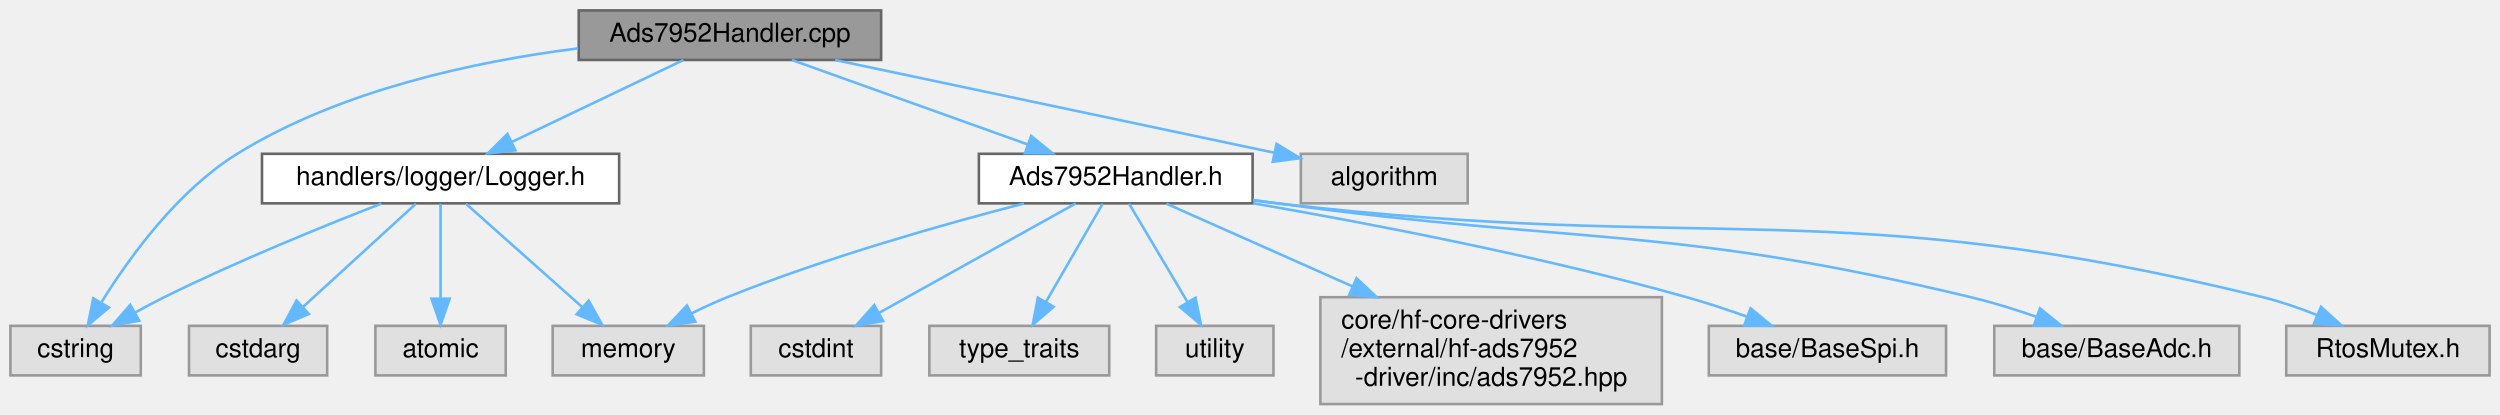
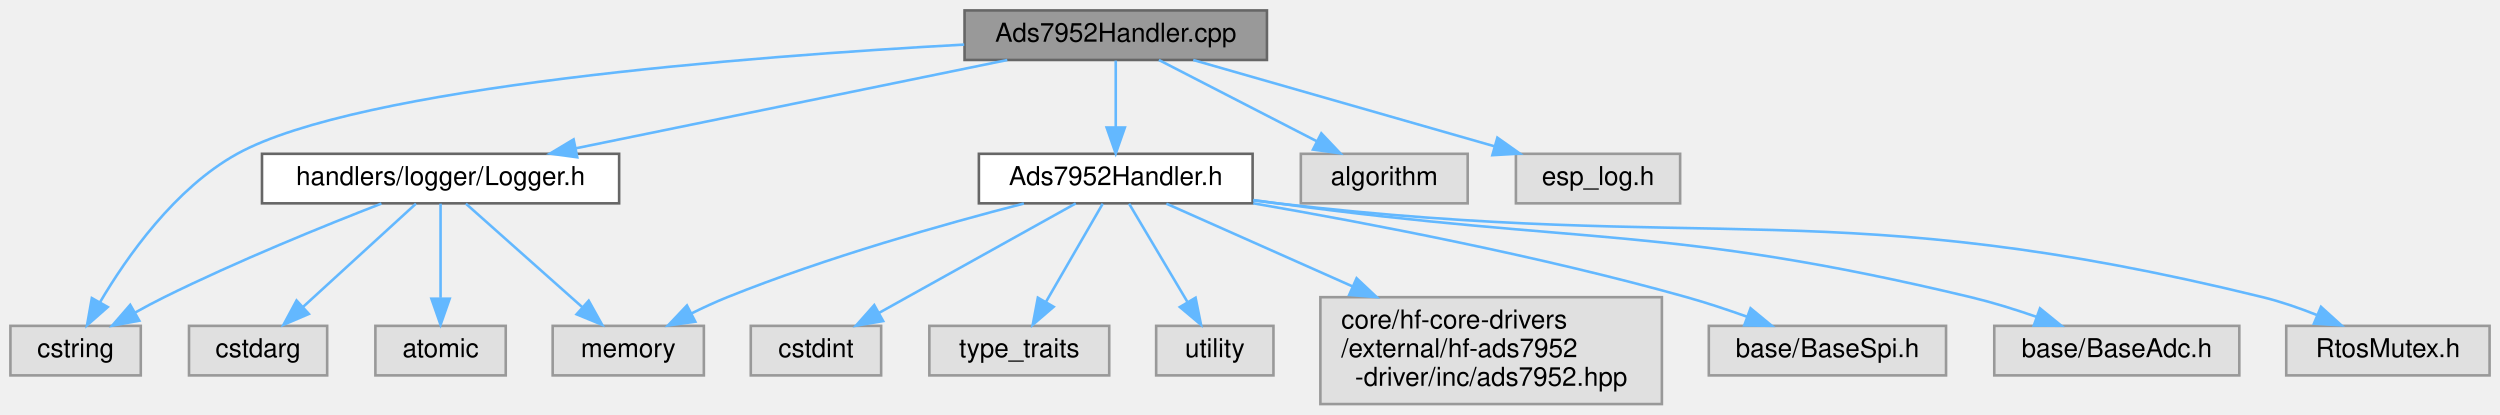
<svg xmlns="http://www.w3.org/2000/svg" xmlns:xlink="http://www.w3.org/1999/xlink" width="959pt" height="159pt" viewBox="0.00 0.00 959.00 159.00">
  <g id="graph0" class="graph" transform="scale(1 1) rotate(0) translate(4 155)">
    <g id="Node000001" class="node">
      <g id="a_Node000001">
        <a xlink:title="Implementation of the ADS7952 12-channel SAR ADC handler.">
-           <polygon fill="#999999" stroke="#666666" points="334,-151 218,-151 218,-132 334,-132 334,-151" />
-           <text text-anchor="middle" x="276" y="-139" font-family="Helvetica,sans-Serif" font-size="10.00">Ads7952Handler.cpp</text>
+           <polygon fill="#999999" stroke="#666666" points="482,-151 366,-151 366,-132 482,-132 482,-151" />
+           <text text-anchor="middle" x="424" y="-139" font-family="Helvetica,sans-Serif" font-size="10.00">Ads7952Handler.cpp</text>
        </a>
      </g>
    </g>
    <g id="Node000002" class="node">
      <g id="a_Node000002">
        <a xlink:href="Ads7952Handler_8h.html" target="_top" xlink:title="Unified handler for ADS7952 12-channel 12-bit SAR ADC with SPI integration.">
          <polygon fill="white" stroke="#666666" points="476.5,-96 371.5,-96 371.5,-77 476.5,-77 476.5,-96" />
          <text text-anchor="middle" x="424" y="-84" font-family="Helvetica,sans-Serif" font-size="10.00">Ads7952Handler.h</text>
        </a>
      </g>
    </g>
    <g id="edge1_Node000001_Node000002" class="edge">
      <g id="a_edge1_Node000001_Node000002">
        <a xlink:title=" ">
-           <path fill="none" stroke="#63b8ff" d="M299.78,-131.98C324.23,-123.23 362.53,-109.51 390.15,-99.62" />
-           <polygon fill="#63b8ff" stroke="#63b8ff" points="391.55,-102.84 399.79,-96.17 389.19,-96.25 391.55,-102.84" />
+           <path fill="none" stroke="#63b8ff" d="M424,-131.75C424,-124.8 424,-114.85 424,-106.13" />
+           <polygon fill="#63b8ff" stroke="#63b8ff" points="427.5,-106.09 424,-96.09 420.5,-106.09 427.5,-106.09" />
        </a>
      </g>
    </g>
    <g id="Node000011" class="node">
      <g id="a_Node000011">
        <a xlink:title=" ">
          <polygon fill="#e0e0e0" stroke="#999999" points="50,-30 0,-30 0,-11 50,-11 50,-30" />
          <text text-anchor="middle" x="25" y="-18" font-family="Helvetica,sans-Serif" font-size="10.00">cstring</text>
        </a>
      </g>
    </g>
    <g id="edge10_Node000001_Node000011" class="edge">
      <g id="a_edge10_Node000001_Node000011">
        <a xlink:title=" ">
-           <path fill="none" stroke="#63b8ff" d="M217.77,-136.45C178.39,-131.49 126.56,-120.47 87,-96 64.15,-81.87 45.69,-56.38 35.02,-39.21" />
-           <polygon fill="#63b8ff" stroke="#63b8ff" points="37.79,-37.01 29.68,-30.2 31.77,-40.58 37.79,-37.01" />
+           <path fill="none" stroke="#63b8ff" d="M365.87,-137.9C282.46,-133.33 133.7,-121.76 87,-96 63.13,-82.84 44.64,-56.5 34.28,-38.93" />
+           <polygon fill="#63b8ff" stroke="#63b8ff" points="37.33,-37.22 29.38,-30.22 31.23,-40.65 37.33,-37.22" />
        </a>
      </g>
    </g>
    <g id="Node000012" class="node">
      <g id="a_Node000012">
        <a xlink:title=" ">
          <polygon fill="#e0e0e0" stroke="#999999" points="559,-96 495,-96 495,-77 559,-77 559,-96" />
          <text text-anchor="middle" x="527" y="-84" font-family="Helvetica,sans-Serif" font-size="10.00">algorithm</text>
        </a>
      </g>
    </g>
    <g id="edge11_Node000001_Node000012" class="edge">
      <g id="a_edge11_Node000001_Node000012">
        <a xlink:title=" ">
-           <path fill="none" stroke="#63b8ff" d="M316.33,-131.98C362.55,-122.23 437.95,-106.3 484.9,-96.39" />
-           <polygon fill="#63b8ff" stroke="#63b8ff" points="485.69,-99.8 494.75,-94.31 484.24,-92.95 485.69,-99.8" />
+           <path fill="none" stroke="#63b8ff" d="M440.55,-131.98C456.89,-123.57 482.13,-110.59 501.13,-100.81" />
+           <polygon fill="#63b8ff" stroke="#63b8ff" points="502.86,-103.86 510.15,-96.17 499.66,-97.63 502.86,-103.86" />
        </a>
      </g>
    </g>
    <g id="Node000013" class="node">
      <g id="a_Node000013">
        <a xlink:href="Logger_8h.html" target="_top" xlink:title="Advanced logging system with formatting capabilities.">
          <polygon fill="white" stroke="#666666" points="233.5,-96 96.5,-96 96.5,-77 233.5,-77 233.5,-96" />
          <text text-anchor="middle" x="165" y="-84" font-family="Helvetica,sans-Serif" font-size="10.00">handlers/logger/Logger.h</text>
        </a>
      </g>
    </g>
    <g id="edge12_Node000001_Node000013" class="edge">
      <g id="a_edge12_Node000001_Node000013">
        <a xlink:title=" ">
-           <path fill="none" stroke="#63b8ff" d="M258.17,-131.98C240.39,-123.5 212.85,-110.35 192.32,-100.54" />
-           <polygon fill="#63b8ff" stroke="#63b8ff" points="193.69,-97.32 183.16,-96.17 190.67,-103.64 193.69,-97.32" />
+           <path fill="none" stroke="#63b8ff" d="M382.39,-131.98C337.4,-122.78 265.61,-108.09 216.95,-98.13" />
+           <polygon fill="#63b8ff" stroke="#63b8ff" points="217.44,-94.66 206.94,-96.08 216.03,-101.52 217.44,-94.66" />
+         </a>
+       </g>
+     </g>
+     <g id="Node000016" class="node">
+       <g id="a_Node000016">
+         <a xlink:title=" ">
+           <polygon fill="#e0e0e0" stroke="#999999" points="640.5,-96 577.5,-96 577.5,-77 640.5,-77 640.5,-96" />
+           <text text-anchor="middle" x="609" y="-84" font-family="Helvetica,sans-Serif" font-size="10.00">esp_log.h</text>
+         </a>
+       </g>
+     </g>
+     <g id="edge17_Node000001_Node000016" class="edge">
+       <g id="a_edge17_Node000001_Node000016">
+         <a xlink:title=" ">
+           <path fill="none" stroke="#63b8ff" d="M453.72,-131.98C485.05,-123.01 534.57,-108.82 569.24,-98.89" />
+           <polygon fill="#63b8ff" stroke="#63b8ff" points="570.39,-102.2 579.04,-96.08 568.47,-95.47 570.39,-102.2" />
        </a>
      </g>
    </g>
    <g id="Node000003" class="node">
      <g id="a_Node000003">
        <a xlink:title=" ">
          <polygon fill="#e0e0e0" stroke="#999999" points="334,-30 284,-30 284,-11 334,-11 334,-30" />
          <text text-anchor="middle" x="309" y="-18" font-family="Helvetica,sans-Serif" font-size="10.00">cstdint</text>
        </a>
      </g>
    </g>
    <g id="edge2_Node000002_Node000003" class="edge">
      <g id="a_edge2_Node000002_Node000003">
        <a xlink:title=" ">
          <path fill="none" stroke="#63b8ff" d="M408.66,-76.97C392.56,-68.02 366.5,-53.52 344,-41 340.48,-39.04 336.75,-36.97 333.1,-34.93" />
          <polygon fill="#63b8ff" stroke="#63b8ff" points="334.77,-31.85 324.33,-30.05 331.36,-37.97 334.77,-31.85" />
        </a>
      </g>
    </g>
    <g id="Node000004" class="node">
      <g id="a_Node000004">
        <a xlink:title=" ">
          <polygon fill="#e0e0e0" stroke="#999999" points="266,-30 208,-30 208,-11 266,-11 266,-30" />
          <text text-anchor="middle" x="237" y="-18" font-family="Helvetica,sans-Serif" font-size="10.00">memory</text>
        </a>
      </g>
    </g>
    <g id="edge3_Node000002_Node000004" class="edge">
      <g id="a_edge3_Node000002_Node000004">
        <a xlink:title=" ">
          <path fill="none" stroke="#63b8ff" d="M388.76,-76.93C358.17,-69.04 312.95,-56.25 275,-41 270.42,-39.16 265.66,-36.96 261.12,-34.71" />
          <polygon fill="#63b8ff" stroke="#63b8ff" points="262.72,-31.6 252.23,-30.13 259.51,-37.82 262.72,-31.6" />
        </a>
      </g>
    </g>
    <g id="Node000005" class="node">
      <g id="a_Node000005">
        <a xlink:title=" ">
          <polygon fill="#e0e0e0" stroke="#999999" points="421.5,-30 352.5,-30 352.5,-11 421.5,-11 421.5,-30" />
          <text text-anchor="middle" x="387" y="-18" font-family="Helvetica,sans-Serif" font-size="10.00">type_traits</text>
        </a>
      </g>
    </g>
    <g id="edge4_Node000002_Node000005" class="edge">
      <g id="a_edge4_Node000002_Node000005">
        <a xlink:title=" ">
          <path fill="none" stroke="#63b8ff" d="M419.01,-76.87C413.47,-67.28 404.37,-51.55 397.29,-39.3" />
          <polygon fill="#63b8ff" stroke="#63b8ff" points="400.18,-37.31 392.15,-30.41 394.12,-40.81 400.18,-37.31" />
        </a>
      </g>
    </g>
    <g id="Node000006" class="node">
      <g id="a_Node000006">
        <a xlink:title=" ">
          <polygon fill="#e0e0e0" stroke="#999999" points="484.5,-30 439.5,-30 439.5,-11 484.5,-11 484.5,-30" />
          <text text-anchor="middle" x="462" y="-18" font-family="Helvetica,sans-Serif" font-size="10.00">utility</text>
        </a>
      </g>
    </g>
    <g id="edge5_Node000002_Node000006" class="edge">
      <g id="a_edge5_Node000002_Node000006">
        <a xlink:title=" ">
          <path fill="none" stroke="#63b8ff" d="M429.12,-76.87C434.82,-67.28 444.16,-51.55 451.43,-39.3" />
          <polygon fill="#63b8ff" stroke="#63b8ff" points="454.62,-40.79 456.71,-30.41 448.6,-37.22 454.62,-40.79" />
        </a>
      </g>
    </g>
    <g id="Node000007" class="node">
      <g id="a_Node000007">
        <a xlink:title=" ">
          <polygon fill="#e0e0e0" stroke="#999999" points="633.5,-41 502.5,-41 502.5,0 633.5,0 633.5,-41" />
          <text text-anchor="start" x="510.5" y="-29" font-family="Helvetica,sans-Serif" font-size="10.00">core/hf-core-drivers</text>
          <text text-anchor="start" x="510.5" y="-18" font-family="Helvetica,sans-Serif" font-size="10.00">/external/hf-ads7952</text>
          <text text-anchor="middle" x="568" y="-7" font-family="Helvetica,sans-Serif" font-size="10.00">-driver/inc/ads7952.hpp</text>
        </a>
      </g>
    </g>
    <g id="edge6_Node000002_Node000007" class="edge">
      <g id="a_edge6_Node000002_Node000007">
        <a xlink:title=" ">
          <path fill="none" stroke="#63b8ff" d="M443.42,-76.87C461.66,-68.76 489.81,-56.25 514.74,-45.17" />
          <polygon fill="#63b8ff" stroke="#63b8ff" points="516.39,-48.27 524.1,-41.01 513.55,-41.87 516.39,-48.27" />
        </a>
      </g>
    </g>
    <g id="Node000008" class="node">
      <g id="a_Node000008">
        <a xlink:title=" ">
          <polygon fill="#e0e0e0" stroke="#999999" points="742.5,-30 651.5,-30 651.5,-11 742.5,-11 742.5,-30" />
          <text text-anchor="middle" x="697" y="-18" font-family="Helvetica,sans-Serif" font-size="10.00">base/BaseSpi.h</text>
        </a>
      </g>
    </g>
    <g id="edge7_Node000002_Node000008" class="edge">
      <g id="a_edge7_Node000002_Node000008">
        <a xlink:title=" ">
          <path fill="none" stroke="#63b8ff" d="M476.73,-77.01C521.41,-69.3 586.97,-56.72 643,-41 650.61,-38.87 658.68,-36.18 666.2,-33.5" />
          <polygon fill="#63b8ff" stroke="#63b8ff" points="667.51,-36.75 675.69,-30.01 665.09,-30.18 667.51,-36.75" />
        </a>
      </g>
    </g>
    <g id="Node000009" class="node">
      <g id="a_Node000009">
        <a xlink:title=" ">
          <polygon fill="#e0e0e0" stroke="#999999" points="855,-30 761,-30 761,-11 855,-11 855,-30" />
          <text text-anchor="middle" x="808" y="-18" font-family="Helvetica,sans-Serif" font-size="10.00">base/BaseAdc.h</text>
        </a>
      </g>
    </g>
    <g id="edge8_Node000002_Node000009" class="edge">
      <g id="a_edge8_Node000002_Node000009">
        <a xlink:title=" ">
          <path fill="none" stroke="#63b8ff" d="M476.76,-78.26C479.89,-77.83 482.99,-77.41 486,-77 604.21,-60.9 635.97,-68.76 752,-41 760.33,-39.01 769.16,-36.25 777.28,-33.44" />
          <polygon fill="#63b8ff" stroke="#63b8ff" points="778.54,-36.71 786.76,-30.03 776.17,-30.12 778.54,-36.71" />
        </a>
      </g>
    </g>
    <g id="Node000010" class="node">
      <g id="a_Node000010">
        <a xlink:title=" ">
          <polygon fill="#e0e0e0" stroke="#999999" points="951,-30 873,-30 873,-11 951,-11 951,-30" />
          <text text-anchor="middle" x="912" y="-18" font-family="Helvetica,sans-Serif" font-size="10.00">RtosMutex.h</text>
        </a>
      </g>
    </g>
    <g id="edge9_Node000002_Node000010" class="edge">
      <g id="a_edge9_Node000002_Node000010">
        <a xlink:title=" ">
          <path fill="none" stroke="#63b8ff" d="M476.75,-78.12C479.88,-77.73 482.98,-77.35 486,-77 653.63,-57.53 700.09,-81.18 864,-41 870.93,-39.3 878.17,-36.79 884.86,-34.12" />
          <polygon fill="#63b8ff" stroke="#63b8ff" points="886.33,-37.3 894.18,-30.19 883.61,-30.85 886.33,-37.3" />
        </a>
      </g>
    </g>
    <g id="edge15_Node000013_Node000004" class="edge">
      <g id="a_edge15_Node000013_Node000004">
        <a xlink:title=" ">
          <path fill="none" stroke="#63b8ff" d="M174.71,-76.87C186.13,-66.71 205.32,-49.66 219.39,-37.15" />
          <polygon fill="#63b8ff" stroke="#63b8ff" points="221.83,-39.66 226.98,-30.41 217.18,-34.43 221.83,-39.66" />
        </a>
      </g>
    </g>
    <g id="edge14_Node000013_Node000011" class="edge">
      <g id="a_edge14_Node000013_Node000011">
        <a xlink:title=" ">
          <path fill="none" stroke="#63b8ff" d="M142.31,-76.91C120.59,-68.48 87.09,-54.89 59,-41 55.33,-39.19 51.51,-37.15 47.81,-35.09" />
          <polygon fill="#63b8ff" stroke="#63b8ff" points="49.43,-31.99 39.01,-30.06 45.95,-38.06 49.43,-31.99" />
        </a>
      </g>
    </g>
    <g id="Node000014" class="node">
      <g id="a_Node000014">
        <a xlink:title=" ">
          <polygon fill="#e0e0e0" stroke="#999999" points="121.5,-30 68.5,-30 68.5,-11 121.5,-11 121.5,-30" />
          <text text-anchor="middle" x="95" y="-18" font-family="Helvetica,sans-Serif" font-size="10.00">cstdarg</text>
        </a>
      </g>
    </g>
    <g id="edge13_Node000013_Node000014" class="edge">
      <g id="a_edge13_Node000013_Node000014">
        <a xlink:title=" ">
          <path fill="none" stroke="#63b8ff" d="M155.56,-76.87C144.45,-66.71 125.8,-49.66 112.12,-37.15" />
          <polygon fill="#63b8ff" stroke="#63b8ff" points="114.48,-34.57 104.74,-30.41 109.76,-39.74 114.48,-34.57" />
        </a>
      </g>
    </g>
    <g id="Node000015" class="node">
      <g id="a_Node000015">
        <a xlink:title=" ">
          <polygon fill="#e0e0e0" stroke="#999999" points="190,-30 140,-30 140,-11 190,-11 190,-30" />
          <text text-anchor="middle" x="165" y="-18" font-family="Helvetica,sans-Serif" font-size="10.00">atomic</text>
        </a>
      </g>
    </g>
    <g id="edge16_Node000013_Node000015" class="edge">
      <g id="a_edge16_Node000013_Node000015">
        <a xlink:title=" ">
          <path fill="none" stroke="#63b8ff" d="M165,-76.87C165,-67.66 165,-52.79 165,-40.77" />
          <polygon fill="#63b8ff" stroke="#63b8ff" points="168.5,-40.41 165,-30.41 161.5,-40.41 168.5,-40.41" />
        </a>
      </g>
    </g>
  </g>
</svg>
